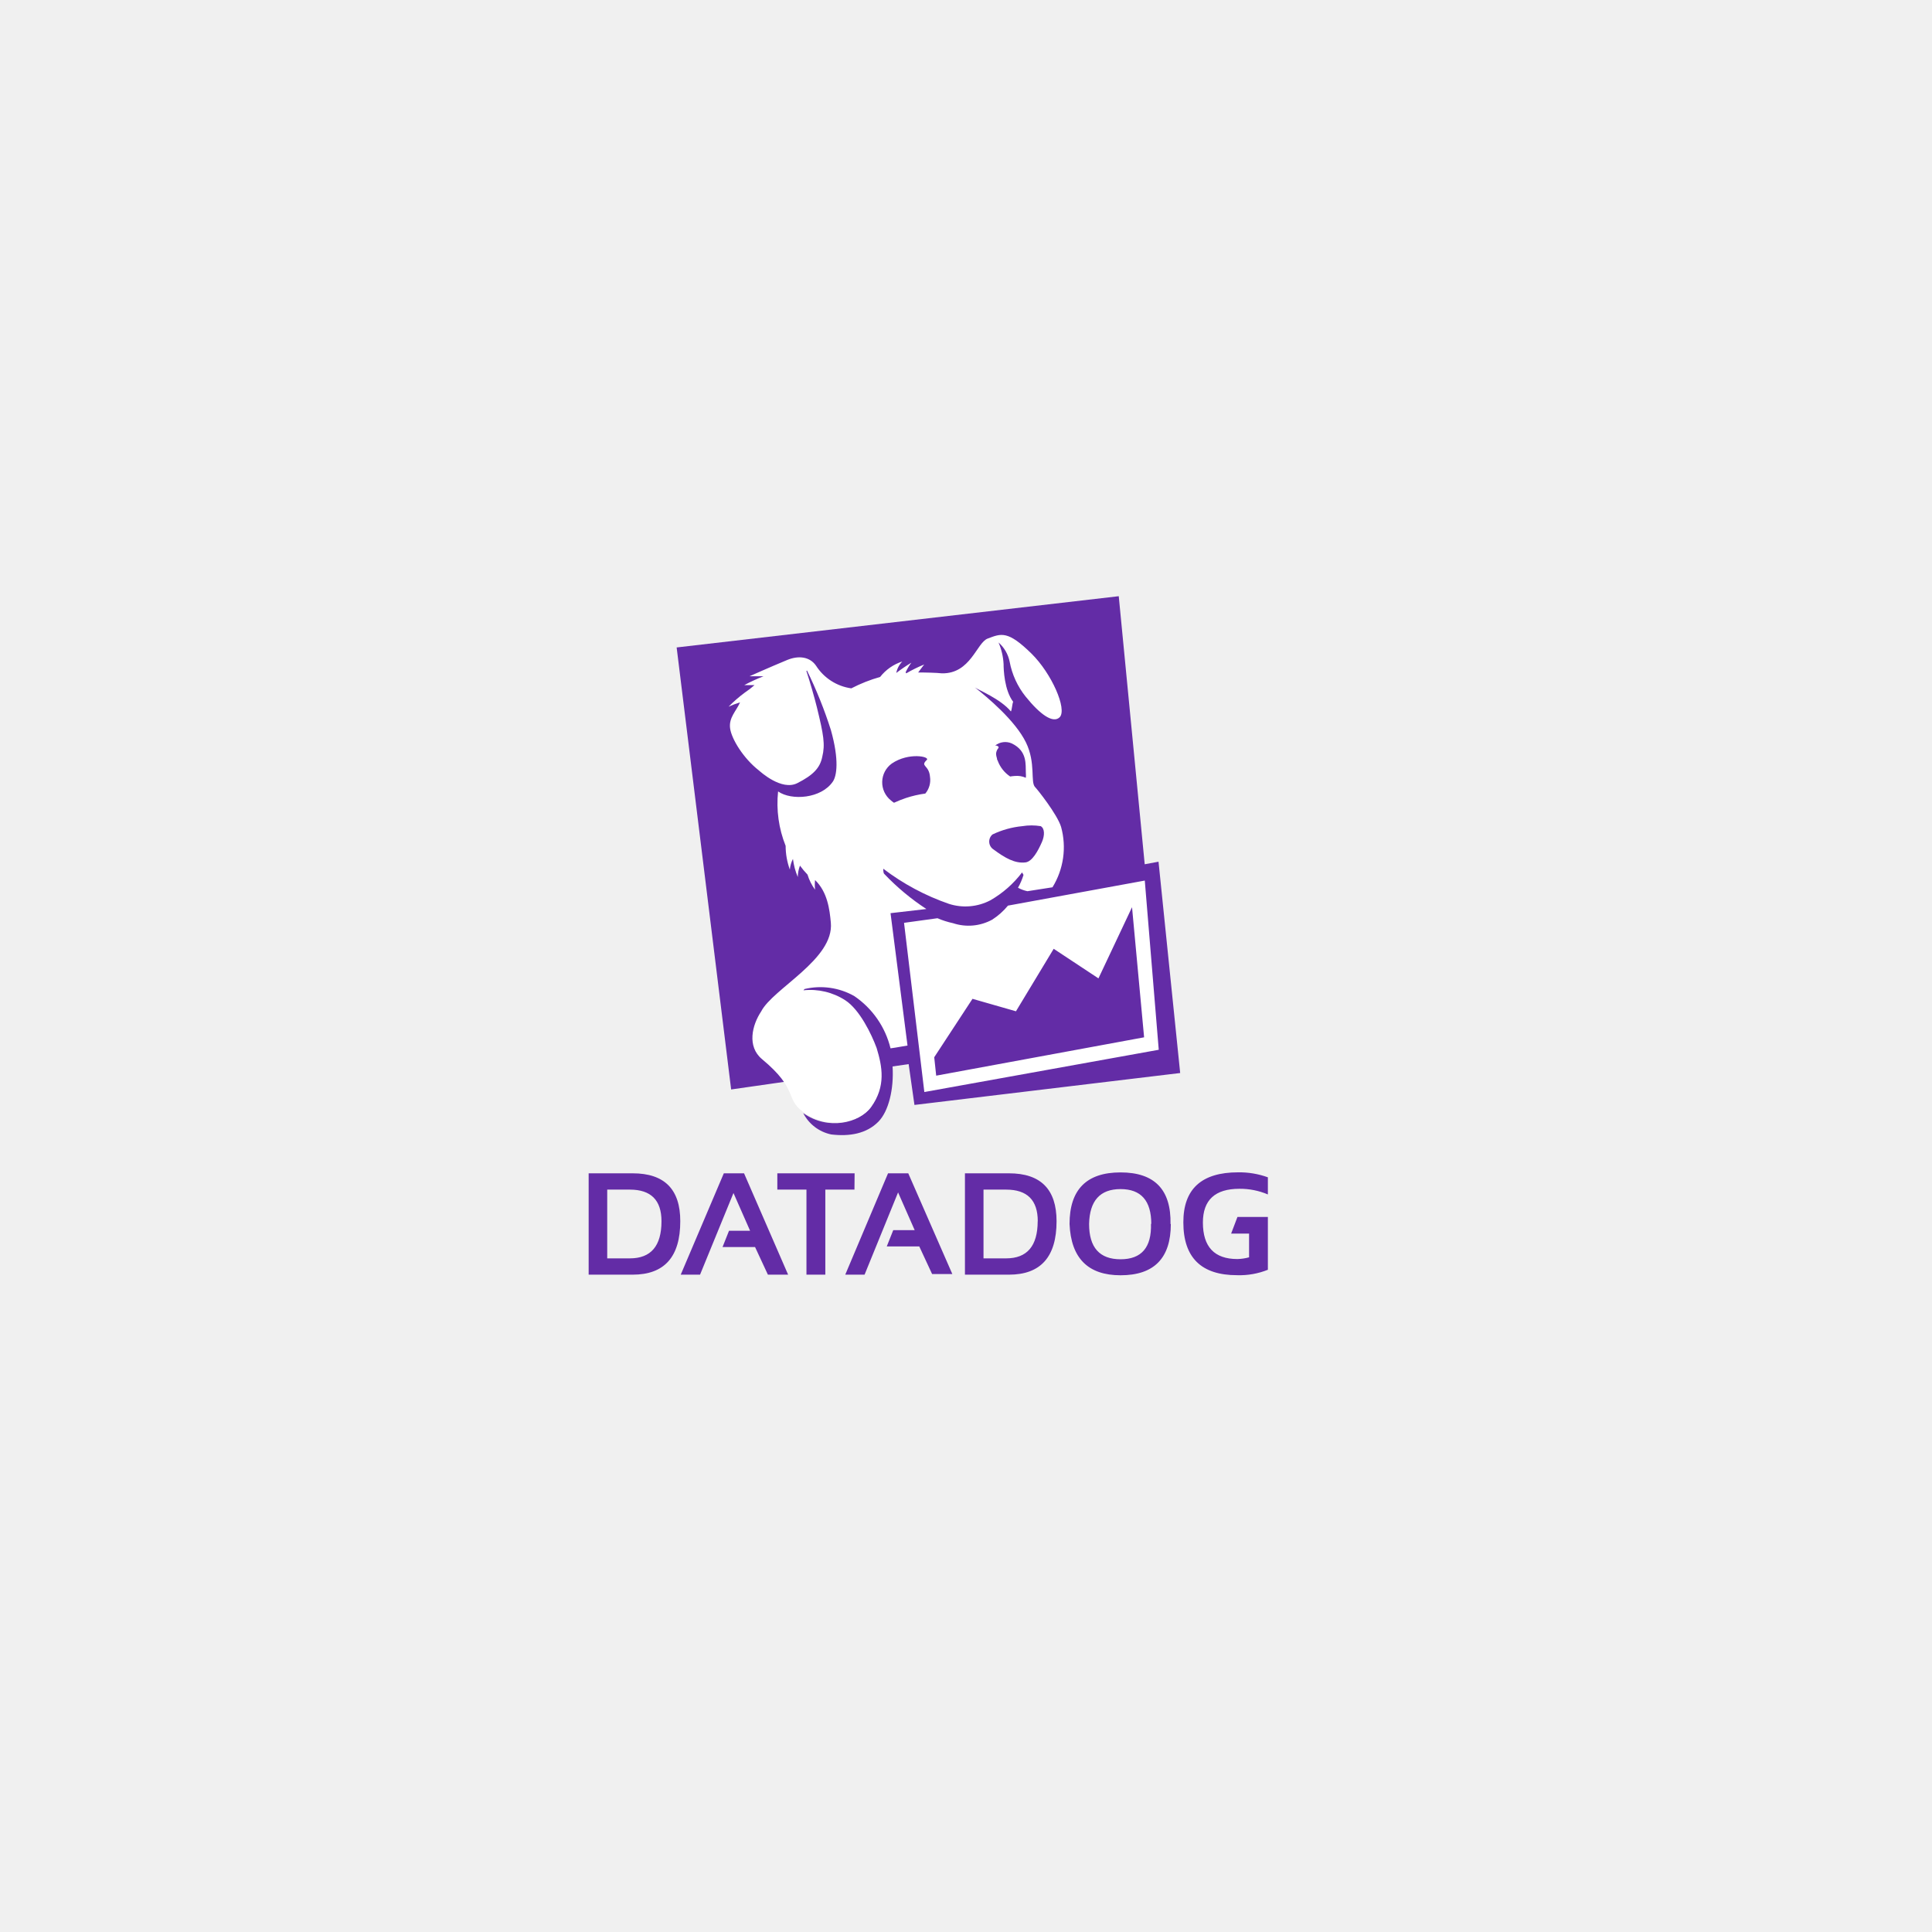
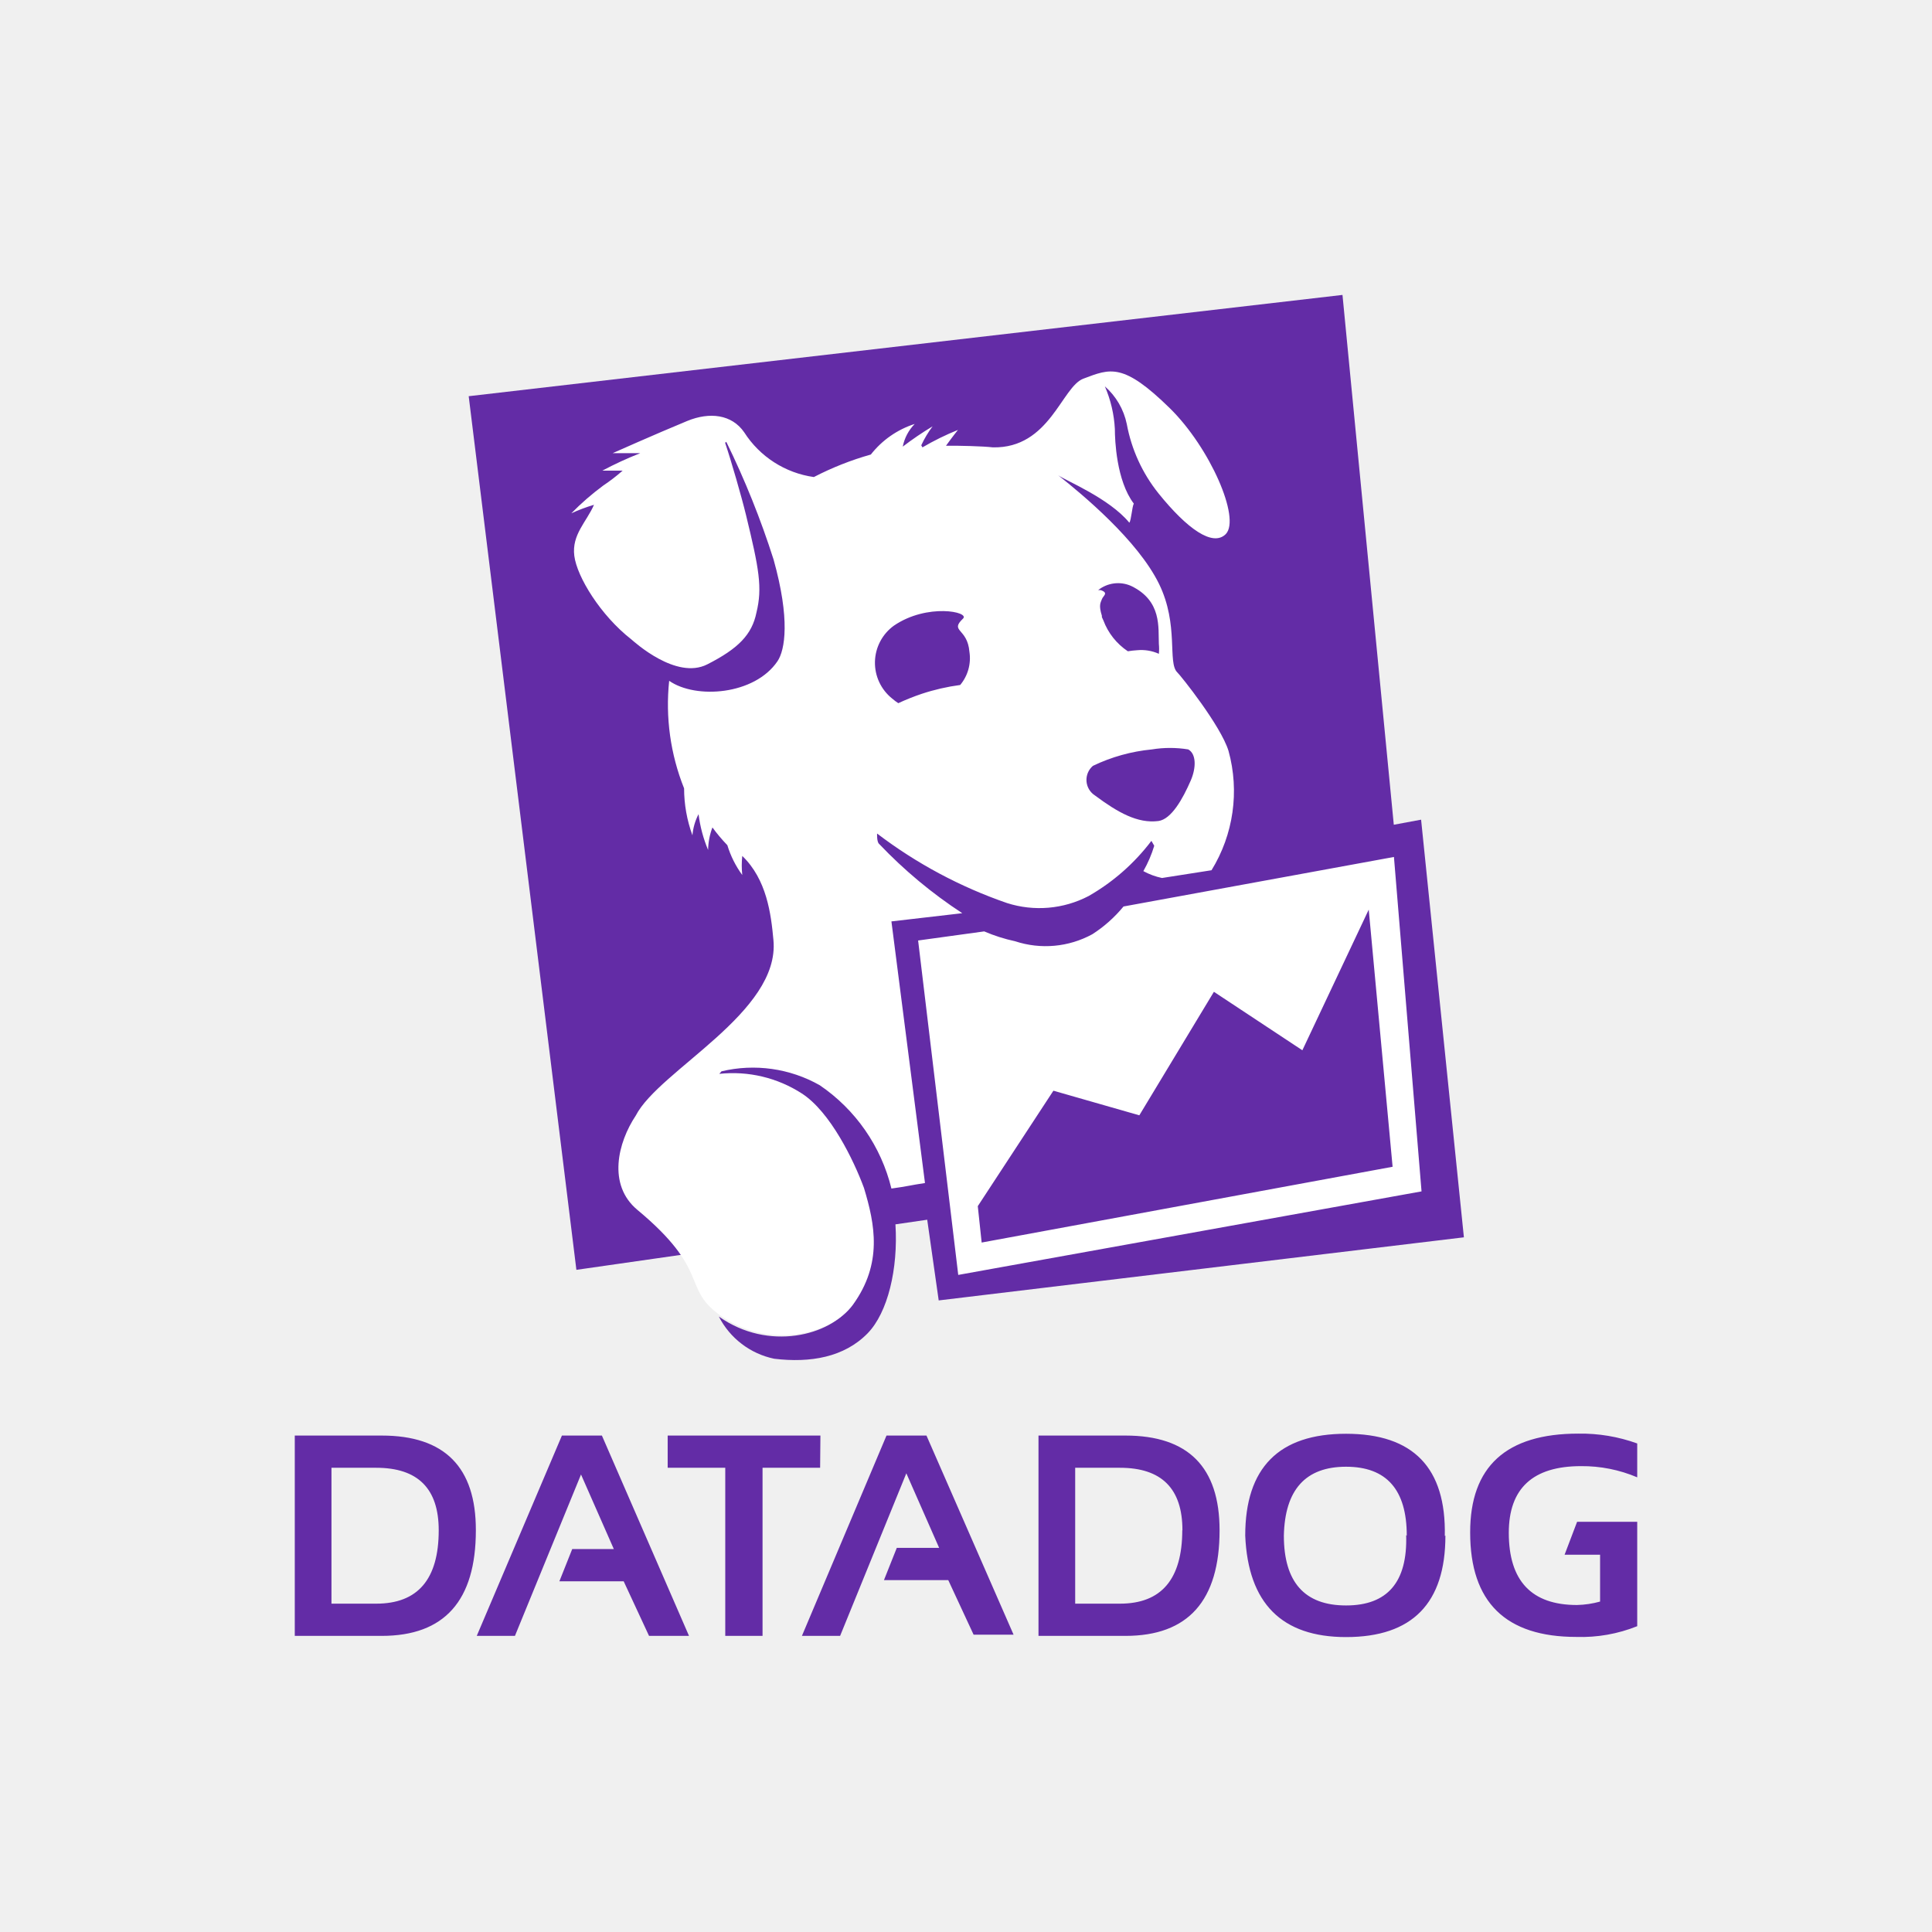
- <svg xmlns="http://www.w3.org/2000/svg" width="256" height="256" viewport="0 0 256 256">
-   <g transform="translate(23, 60)">
-     <path d="M75.59,95.47l5.84,13.43H78.75l-1.7-3.66H72.74l.86-2.16h2.79l-2.2-5L69.76,108.9H67.2l5.71-13.43Zm14.65,0H80v2.16h3.86V108.9h2.5V97.63h3.86Zm-23.1,6.35q0,7.08-6.31,7.08H55V95.47h5.83Q67.15,95.47,67.14,101.82Zm-2.49,0c0-2.8-1.4-4.19-4.19-4.19h-3v9.11h3Q64.65,106.74,64.65,101.82Zm76.32-.57-.84,2.21h2.38v3.14a6.32,6.32,0,0,1-1.55.23c-3.05,0-4.57-1.62-4.57-4.84q0-4.47,4.84-4.47a9.43,9.43,0,0,1,3.77.75V96a11.09,11.09,0,0,0-3.95-.66q-7.26,0-7.25,6.63,0,7,7.12,7a10.07,10.07,0,0,0,4.08-.72v-7Zm-46.3-5.78L89,108.9h2.56L96,98l2.2,5H95.36l-.86,2.16h4.31l1.7,3.66h2.68L97.35,95.47ZM117,101.82q0,7.08-6.31,7.08h-5.83V95.47h5.83Q117,95.47,117,101.82Zm-2.49,0c0-2.8-1.4-4.19-4.19-4.19h-3v9.11h3Q114.49,106.74,114.5,101.82Zm16-47.64,2.87,28L98.17,86.41,97.4,81l-2.13.31c.19,3-.52,5.92-1.86,7.3-1.58,1.62-3.86,2-6.27,1.71a5.4,5.4,0,0,1-3.71-2.83c3.33,2.36,7.46,1.27,8.87-.7a7,7,0,0,0,1.33-5.26L73.88,84.36,66.66,25.79,125.24,19l3.44,35.52Zm1.63,48q0,6.8-6.66,6.8-6.47,0-6.76-6.8,0-6.83,6.76-6.83T132.1,102.2Zm-2.59,0q0-4.62-4.07-4.62t-4.17,4.62q0,4.68,4.17,4.68T129.51,102.15Z" fill="#632ca6" />
-     <path d="M99.75,60.45a31.34,31.34,0,0,1-5.57-4.64c-.17-.13-.14-.7-.14-.7a31.14,31.14,0,0,0,8.71,4.66,7.13,7.13,0,0,0,5.47-.47,14,14,0,0,0,4.21-3.7l.19.33a8.22,8.22,0,0,1-.73,1.7,4.58,4.58,0,0,0,1.25.46l3.32-.52a10.12,10.12,0,0,0,1.14-8c-.52-1.7-3.23-5.08-3.43-5.26-.68-.65.12-3.18-1.23-5.94-1.43-2.92-5.14-6-6.76-7.28.48.35,3.41,1.53,4.77,3.18.13-.17.18-1.06.3-1.28-1.17-1.54-1.27-4.27-1.27-5a8.3,8.3,0,0,0-.67-2.86,4.6,4.6,0,0,1,1.47,2.53,10.47,10.47,0,0,0,2.13,4.65c1.92,2.38,3.64,3.6,4.51,2.72,1-1.06-1.06-5.78-3.74-8.42-3.14-3.08-4-2.68-5.8-2-1.46.53-2.26,4.69-6.08,4.61-.65-.08-2.31-.12-3.14-.11.43-.6.8-1.06.8-1.06a18.09,18.09,0,0,0-2.38,1.17L97,29.08a7.11,7.11,0,0,1,.76-1.27,21.92,21.92,0,0,0-2,1.36,3,3,0,0,1,.8-1.52,6.11,6.11,0,0,0-2.94,2.05,20.24,20.24,0,0,0-3.82,1.51,6.64,6.64,0,0,1-4.67-3c-.83-1.2-2.31-1.38-3.82-.76-2.2.91-5,2.16-5,2.16s.91,0,1.85,0a24.26,24.26,0,0,0-2.54,1.17s.61,0,1.36,0a12.1,12.1,0,0,1-1.3,1,18.06,18.06,0,0,0-2.14,1.86,11.56,11.56,0,0,1,1.52-.57c-.5,1.15-1.5,2-1.32,3.42s1.77,4,3.82,5.6c.18.15,3,2.74,5.09,1.68s3-2,3.3-3.47c.41-1.67.18-2.93-.7-6.55-.29-1.2-1-3.66-1.4-4.84l.08-.06a57.76,57.76,0,0,1,3.17,7.89c1.12,4,.77,6.07.26,6.82-1.53,2.26-5.47,2.56-7.26,1.31a15.13,15.13,0,0,0,1,7.21,9.22,9.22,0,0,0,.56,3.15,3.74,3.74,0,0,1,.41-1.42,9.06,9.06,0,0,0,.64,2.4A4.5,4.5,0,0,1,83,54.7a11,11,0,0,0,1,1.19,6.66,6.66,0,0,0,1,2,6.07,6.07,0,0,1,0-1.28c1.64,1.58,1.93,3.88,2.09,5.64.46,4.86-7.66,8.72-9.23,11.77-1.2,1.8-1.91,4.64.11,6.32,4.88,4.06,3,5.18,5.45,7,3.35,2.44,7.55,1.35,9-.64,2-2.77,1.48-5.38.74-7.83C92.47,77,90.9,73.77,89,72.54a8.53,8.53,0,0,0-5.54-1.32l.15-.17a9.1,9.1,0,0,1,6.58.93A11.74,11.74,0,0,1,95,78.91c1.1-.15,1.25-.22,2.25-.37L95,61Zm11.32-21.94c2.08,1,1.81,2.81,1.86,3.89a3.29,3.29,0,0,1,0,.66,2.88,2.88,0,0,0-1.46-.24,5.87,5.87,0,0,0-.62.07,4.29,4.29,0,0,1-1.64-2.07l-.1-.22,0-.09v0c-.23-.73-.08-.88,0-1.11s.48-.42-.08-.61l-.17,0A2.15,2.15,0,0,1,111.07,38.51Zm-2.56,12.06a11.72,11.72,0,0,1,3.95-1.1,7.56,7.56,0,0,1,2.44,0c.54.3.54,1.22.17,2.08-.54,1.24-1.3,2.6-2.17,2.72-1.4.18-2.73-.58-4.25-1.71A1.24,1.24,0,0,1,108.51,50.57Zm-13.34-9.4c2.23-1.52,5.11-.92,4.63-.47-.92.88.3.62.43,2.23a2.79,2.79,0,0,1-.62,2.22,14.16,14.16,0,0,0-2.57.59,15.74,15.74,0,0,0-1.58.63,3.68,3.68,0,0,1-.41-.31A3.07,3.07,0,0,1,95.17,41.17Zm33.52,15.51L110.56,60a9,9,0,0,1-2.09,1.86,6.53,6.53,0,0,1-5.18.47,11.18,11.18,0,0,1-2.07-.66l-4.43.61,2.69,22.42,31.06-5.6ZM101.05,82.53l-.26-2.44,5.07-7.74L111.62,74l5-8.28,5.93,3.92L127,60.21l1.6,17.24Z" fill="#fff" />
+ <svg xmlns="http://www.w3.org/2000/svg" width="256" height="256" viewport="0 0 256 256" version="1.1" id="svg2">
+   <defs id="defs2" />
+   <g transform="matrix(1.976459,0,0,1.976459,-69.64587,1.526408)" id="g2">
+     <path d="m 75.59,95.47 5.84,13.43 h -2.68 l -1.7,-3.66 h -4.31 l 0.86,-2.16 h 2.79 l -2.2,-5 -4.43,10.82 H 67.2 l 5.71,-13.43 z m 14.65,0 H 80 v 2.16 h 3.86 v 11.27 h 2.5 V 97.63 h 3.86 z m -23.1,6.35 q 0,7.08 -6.31,7.08 H 55 V 95.47 h 5.83 q 6.32,0 6.31,6.35 z m -2.49,0 c 0,-2.8 -1.4,-4.19 -4.19,-4.19 h -3 v 9.11 h 3 q 4.19,0 4.19,-4.92 z m 76.32,-0.57 -0.84,2.21 h 2.38 v 3.14 a 6.32,6.32 0 0 1 -1.55,0.23 c -3.05,0 -4.57,-1.62 -4.57,-4.84 q 0,-4.47 4.84,-4.47 A 9.43,9.43 0 0 1 145,98.27 V 96 a 11.09,11.09 0 0 0 -3.95,-0.66 q -7.26,0 -7.25,6.63 0,7 7.12,7 a 10.07,10.07 0 0 0 4.08,-0.72 v -7 z M 94.67,95.47 89,108.9 h 2.56 L 96,98 l 2.2,5 h -2.84 l -0.86,2.16 h 4.31 l 1.7,3.66 h 2.68 L 97.35,95.47 Z m 22.33,6.35 q 0,7.08 -6.31,7.08 h -5.83 V 95.47 h 5.83 q 6.31,0 6.31,6.35 z m -2.49,0 c 0,-2.8 -1.4,-4.19 -4.19,-4.19 h -3 v 9.11 h 3 q 4.17,0 4.18,-4.92 z m 16,-47.64 2.87,28 L 98.17,86.41 97.4,81 95.27,81.31 c 0.19,3 -0.52,5.92 -1.86,7.3 -1.58,1.62 -3.86,2 -6.27,1.71 a 5.4,5.4 0 0 1 -3.71,-2.83 c 3.33,2.36 7.46,1.27 8.87,-0.7 a 7,7 0 0 0 1.33,-5.26 L 73.88,84.36 66.66,25.79 125.24,19 l 3.44,35.52 z m 1.63,48 q 0,6.8 -6.66,6.8 -6.47,0 -6.76,-6.8 0,-6.83 6.76,-6.83 6.76,0 6.62,6.85 z m -2.59,0 q 0,-4.62 -4.07,-4.62 -4.07,0 -4.17,4.62 0,4.68 4.17,4.68 4.17,0 4.03,-4.71 z" fill="#632ca6" id="path1" />
+     <path d="m 99.75,60.45 a 31.34,31.34 0 0 1 -5.57,-4.64 c -0.17,-0.13 -0.14,-0.7 -0.14,-0.7 a 31.14,31.14 0 0 0 8.71,4.66 7.13,7.13 0 0 0 5.47,-0.47 14,14 0 0 0 4.21,-3.7 l 0.19,0.33 a 8.22,8.22 0 0 1 -0.73,1.7 4.58,4.58 0 0 0 1.25,0.46 l 3.32,-0.52 a 10.12,10.12 0 0 0 1.14,-8 c -0.52,-1.7 -3.23,-5.08 -3.43,-5.26 -0.68,-0.65 0.12,-3.18 -1.23,-5.94 -1.43,-2.92 -5.14,-6 -6.76,-7.28 0.48,0.35 3.41,1.53 4.77,3.18 0.13,-0.17 0.18,-1.06 0.3,-1.28 -1.17,-1.54 -1.27,-4.27 -1.27,-5 a 8.3,8.3 0 0 0 -0.67,-2.86 4.6,4.6 0 0 1 1.47,2.53 10.47,10.47 0 0 0 2.13,4.65 c 1.92,2.38 3.64,3.6 4.51,2.72 1,-1.06 -1.06,-5.78 -3.74,-8.42 -3.14,-3.08 -4,-2.68 -5.8,-2 -1.46,0.53 -2.26,4.69 -6.08,4.61 -0.65,-0.08 -2.31,-0.12 -3.14,-0.11 0.43,-0.6 0.8,-1.06 0.8,-1.06 a 18.09,18.09 0 0 0 -2.38,1.17 L 97,29.08 a 7.11,7.11 0 0 1 0.76,-1.27 21.92,21.92 0 0 0 -2,1.36 3,3 0 0 1 0.8,-1.52 6.11,6.11 0 0 0 -2.94,2.05 20.24,20.24 0 0 0 -3.82,1.51 6.64,6.64 0 0 1 -4.67,-3 c -0.83,-1.2 -2.31,-1.38 -3.82,-0.76 -2.2,0.91 -5,2.16 -5,2.16 0,0 0.91,0 1.85,0 a 24.26,24.26 0 0 0 -2.54,1.17 c 0,0 0.61,0 1.36,0 a 12.1,12.1 0 0 1 -1.3,1 18.06,18.06 0 0 0 -2.14,1.86 11.56,11.56 0 0 1 1.52,-0.57 c -0.5,1.15 -1.5,2 -1.32,3.42 0.18,1.42 1.77,4 3.82,5.6 0.18,0.15 3,2.74 5.09,1.68 2.09,-1.06 3,-2 3.3,-3.47 0.41,-1.67 0.18,-2.93 -0.7,-6.55 -0.29,-1.2 -1,-3.66 -1.4,-4.84 l 0.08,-0.06 a 57.76,57.76 0 0 1 3.17,7.89 c 1.12,4 0.77,6.07 0.26,6.82 -1.53,2.26 -5.47,2.56 -7.26,1.31 a 15.13,15.13 0 0 0 1,7.21 9.22,9.22 0 0 0 0.56,3.15 3.74,3.74 0 0 1 0.41,-1.42 9.06,9.06 0 0 0 0.64,2.4 4.5,4.5 0 0 1 0.29,-1.51 11,11 0 0 0 1,1.19 6.66,6.66 0 0 0 1,2 6.07,6.07 0 0 1 0,-1.28 c 1.64,1.58 1.93,3.88 2.09,5.64 0.46,4.86 -7.66,8.72 -9.23,11.77 -1.2,1.8 -1.91,4.64 0.11,6.32 4.88,4.06 3,5.18 5.45,7 3.35,2.44 7.55,1.35 9,-0.64 2,-2.77 1.48,-5.38 0.74,-7.83 C 92.47,77 90.9,73.77 89,72.54 a 8.53,8.53 0 0 0 -5.54,-1.32 l 0.15,-0.17 a 9.1,9.1 0 0 1 6.58,0.93 11.74,11.74 0 0 1 4.81,6.93 c 1.1,-0.15 1.25,-0.22 2.25,-0.37 L 95,61 Z m 11.32,-21.94 c 2.08,1 1.81,2.81 1.86,3.89 a 3.29,3.29 0 0 1 0,0.66 2.88,2.88 0 0 0 -1.46,-0.24 5.87,5.87 0 0 0 -0.62,0.07 4.29,4.29 0 0 1 -1.64,-2.07 l -0.1,-0.22 v -0.09 0 c -0.23,-0.73 -0.08,-0.88 0,-1.11 0.08,-0.23 0.48,-0.42 -0.08,-0.61 h -0.17 a 2.15,2.15 0 0 1 2.21,-0.28 z m -2.56,12.06 a 11.72,11.72 0 0 1 3.95,-1.1 7.56,7.56 0 0 1 2.44,0 c 0.54,0.3 0.54,1.22 0.17,2.08 -0.54,1.24 -1.3,2.6 -2.17,2.72 -1.4,0.18 -2.73,-0.58 -4.25,-1.71 a 1.24,1.24 0 0 1 -0.14,-1.99 z m -13.34,-9.4 c 2.23,-1.52 5.11,-0.92 4.63,-0.47 -0.92,0.88 0.3,0.62 0.43,2.23 a 2.79,2.79 0 0 1 -0.62,2.22 14.16,14.16 0 0 0 -2.57,0.59 15.74,15.74 0 0 0 -1.58,0.63 3.68,3.68 0 0 1 -0.41,-0.31 3.07,3.07 0 0 1 0.12,-4.89 z M 128.69,56.68 110.56,60 a 9,9 0 0 1 -2.09,1.86 6.53,6.53 0 0 1 -5.18,0.47 11.18,11.18 0 0 1 -2.07,-0.66 l -4.43,0.61 2.69,22.42 31.06,-5.6 z m -27.64,25.85 -0.26,-2.44 5.07,-7.74 5.76,1.65 5,-8.28 5.93,3.92 4.45,-9.43 1.6,17.24 z" fill="#ffffff" id="path2" />
  </g>
</svg>
